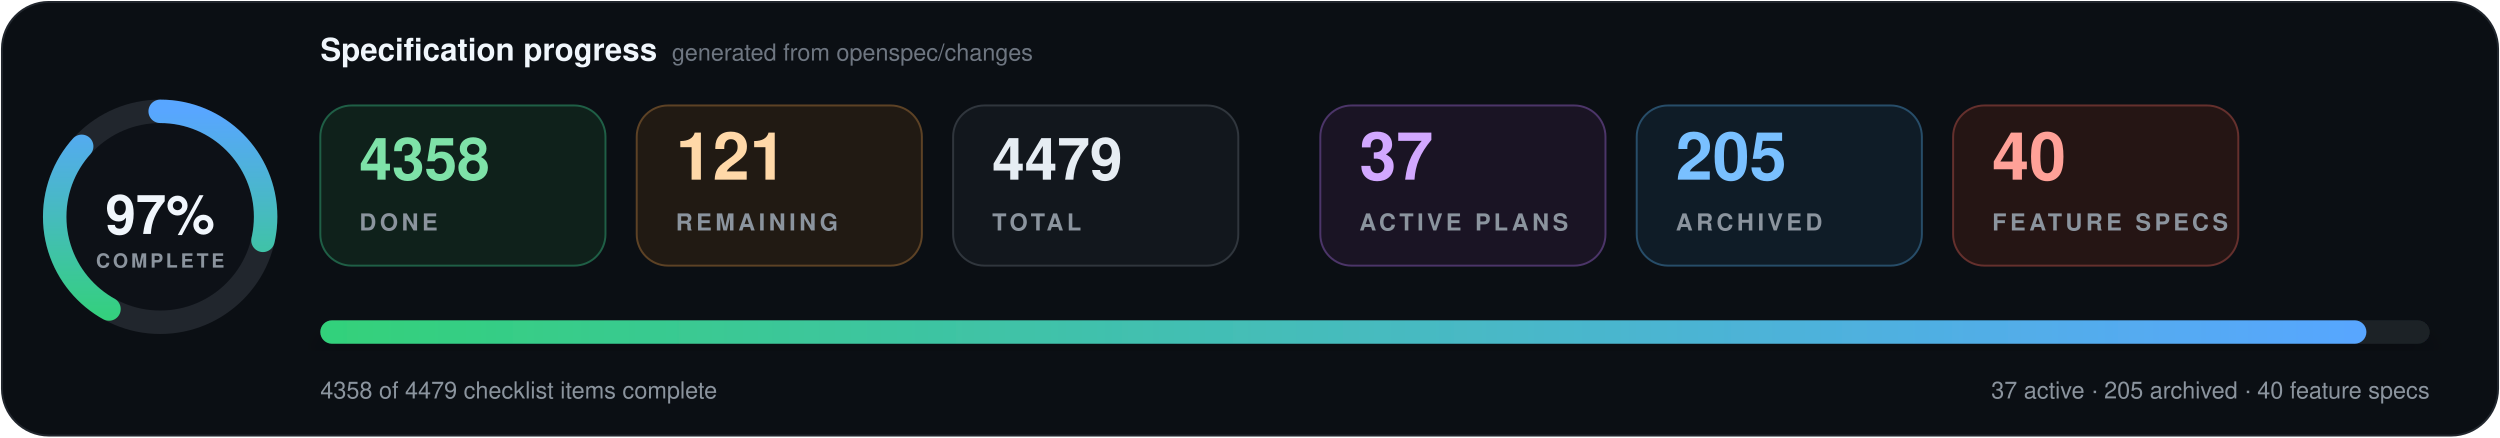
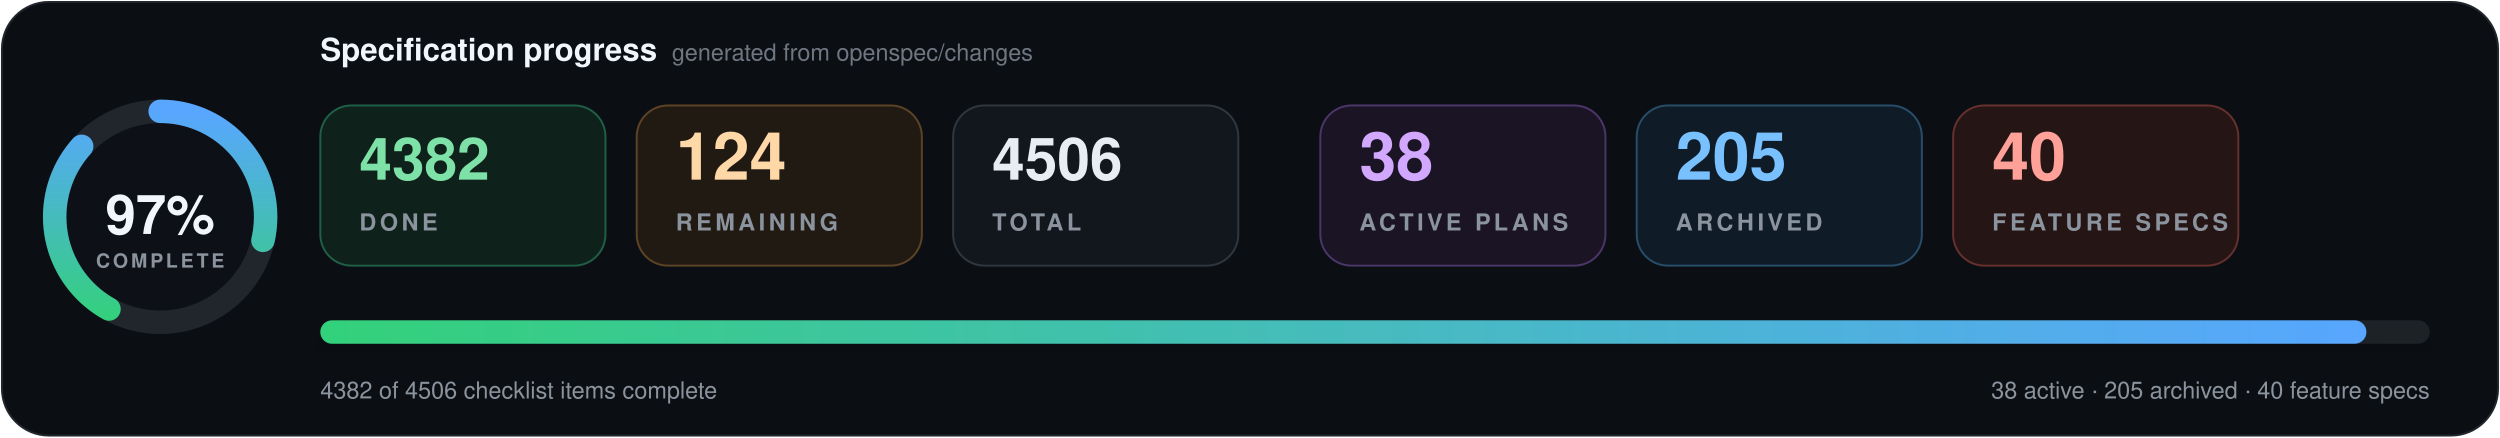
- <svg xmlns="http://www.w3.org/2000/svg" data-cache-version="1792339720" width="1280" height="224" viewBox="0 0 1280 224" role="img" aria-labelledby="title description" font-family="system-ui, -apple-system, BlinkMacSystemFont, 'Segoe UI', Helvetica, Arial, sans-serif" font-variant-numeric="tabular-nums">
+ <svg xmlns="http://www.w3.org/2000/svg" data-cache-version="1792563373" width="1280" height="224" viewBox="0 0 1280 224" role="img" aria-labelledby="title description" font-family="system-ui, -apple-system, BlinkMacSystemFont, 'Segoe UI', Helvetica, Arial, sans-serif" font-variant-numeric="tabular-nums">
  <defs>
    <linearGradient id="progress" x1="0" x2="1">
      <stop offset="0" stop-color="#33d17a" />
      <stop offset="1" stop-color="#58a6ff" />
    </linearGradient>
    <filter id="shadow" x="-10%" y="-20%" width="120%" height="150%">
      <feDropShadow dx="0" dy="7" stdDeviation="9" flood-color="#000" flood-opacity=".28" />
    </filter>
  </defs>
  <rect x="1" y="1" width="1278" height="222" rx="24" fill="#0b0f14" stroke="#21262d" />
  <g transform="translate(82 111)">
    <circle r="54" fill="#0d1117" stroke="#21262d" stroke-width="12" />
    <circle r="54" fill="none" stroke="url(#progress)" stroke-width="12" stroke-linecap="round" pathLength="100" stroke-dasharray="97 100" transform="rotate(-90)" />
    <text y="-1" text-anchor="middle" dominant-baseline="middle" fill="#f0f6fc" font-size="28" font-weight="800">97%</text>
    <text y="26" text-anchor="middle" fill="#8b949e" font-size="10" font-weight="700" letter-spacing="1.5">COMPLETE</text>
  </g>
  <text x="164" y="31" fill="#f0f6fc" font-size="16" font-weight="750">Specification progress</text>
  <text x="344" y="31" fill="#6e7681" font-size="12">generated from openspec/changes</text>
  <g transform="translate(164 54)">
    <rect width="146" height="82" rx="16" fill="#0f211b" stroke="#1f5f46" />
-     <text x="20" y="38" fill="#7ee2a8" font-size="30" font-weight="750">4358</text>
+     <text x="20" y="38" fill="#7ee2a8" font-size="30" font-weight="750">4382</text>
    <text x="20" y="64" fill="#8b949e" font-size="12" font-weight="700" letter-spacing="1.8">DONE</text>
  </g>
  <g transform="translate(326 54)">
    <rect width="146" height="82" rx="16" fill="#211a13" stroke="#5d4225" />
-     <text x="20" y="38" fill="#ffd8a8" font-size="34" font-weight="750">121</text>
+     <text x="20" y="38" fill="#ffd8a8" font-size="34" font-weight="750">124</text>
    <text x="20" y="64" fill="#8b949e" font-size="12" font-weight="700" letter-spacing="1.8">REMAINING</text>
  </g>
  <g transform="translate(488 54)">
    <rect width="146" height="82" rx="16" fill="#12171d" stroke="#30363d" />
-     <text x="20" y="38" fill="#e6edf3" font-size="30" font-weight="750">4479</text>
+     <text x="20" y="38" fill="#e6edf3" font-size="30" font-weight="750">4506</text>
    <text x="20" y="64" fill="#8b949e" font-size="12" font-weight="700" letter-spacing="1.8">TOTAL</text>
  </g>
  <g transform="translate(676 54)">
    <rect width="146" height="82" rx="16" fill="#1a1424" stroke="#4c3569" />
-     <text x="20" y="38" fill="#d2a8ff" font-size="34" font-weight="750">37</text>
+     <text x="20" y="38" fill="#d2a8ff" font-size="34" font-weight="750">38</text>
    <text x="20" y="64" fill="#8b949e" font-size="12" font-weight="700" letter-spacing="1.8">ACTIVE PLANS</text>
  </g>
  <g transform="translate(838 54)">
    <rect width="146" height="82" rx="16" fill="#0f1c27" stroke="#274d69" />
    <text x="20" y="38" fill="#79c0ff" font-size="34" font-weight="750">205</text>
    <text x="20" y="64" fill="#8b949e" font-size="12" font-weight="700" letter-spacing="1.8">ARCHIVED</text>
  </g>
  <g transform="translate(1000 54)">
    <rect width="146" height="82" rx="16" fill="#251514" stroke="#65302d" />
    <text x="20" y="38" fill="#ffa198" font-size="34" font-weight="750">40</text>
    <text x="20" y="64" fill="#8b949e" font-size="12" font-weight="700" letter-spacing="1.8">FEATURE SPECS</text>
  </g>
  <g filter="url(#shadow)">
    <rect x="164" y="164" width="1080" height="12" rx="6" fill="#1b2128" />
    <rect x="164" y="164" width="1047.6" height="12" rx="6" fill="url(#progress)" />
  </g>
-   <text x="164" y="204" fill="#8b949e" font-size="12">4358 of 4479 checklist items complete</text>
-   <text x="1244" y="204" text-anchor="end" fill="#8b949e" font-size="12">37 active · 205 archived · 40 feature specs</text>
+   <text x="164" y="204" fill="#8b949e" font-size="12">4382 of 4506 checklist items complete</text>
+   <text x="1244" y="204" text-anchor="end" fill="#8b949e" font-size="12">38 active · 205 archived · 40 feature specs</text>
</svg>
